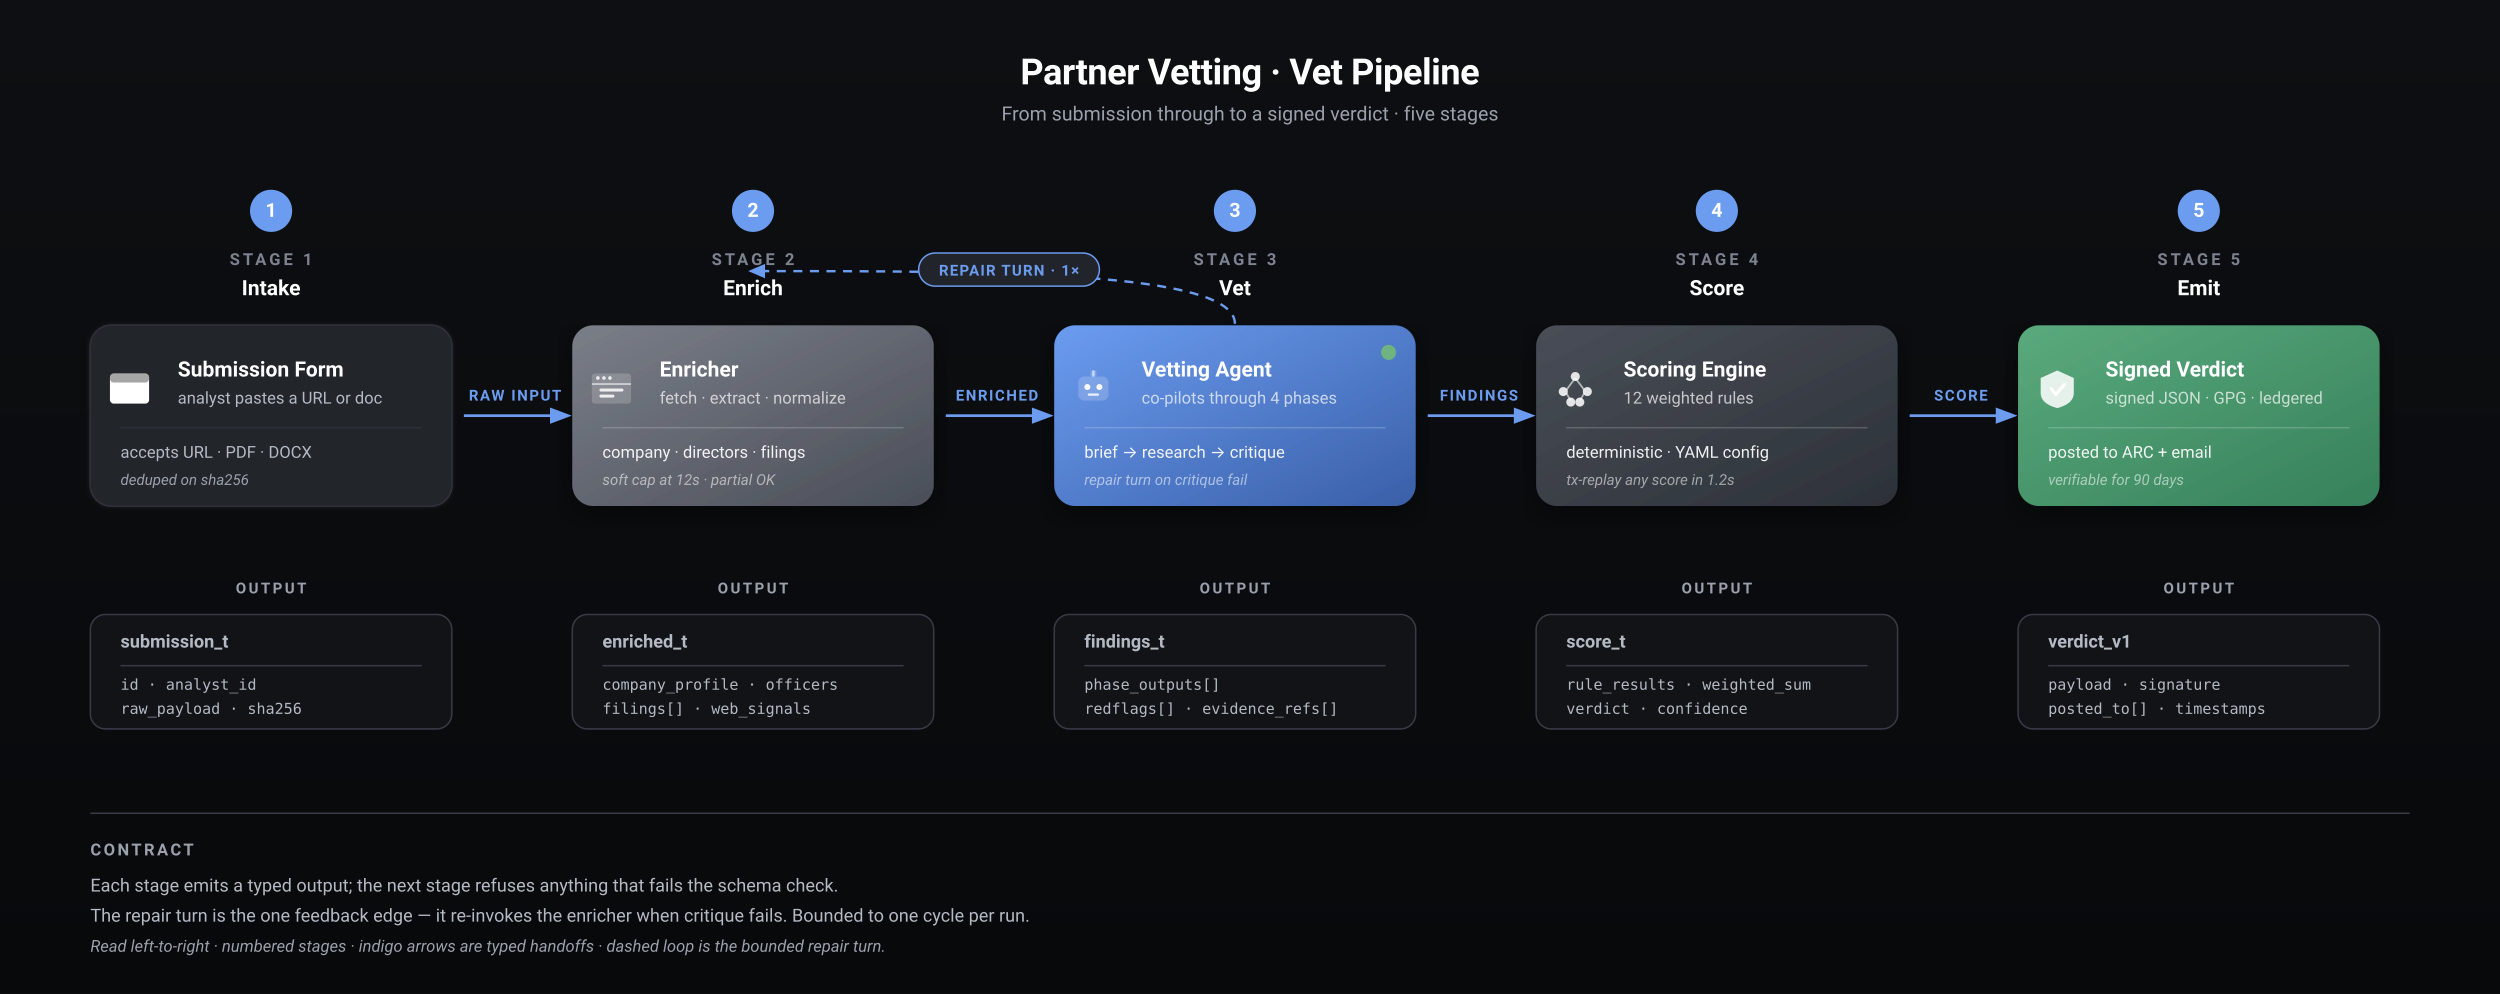
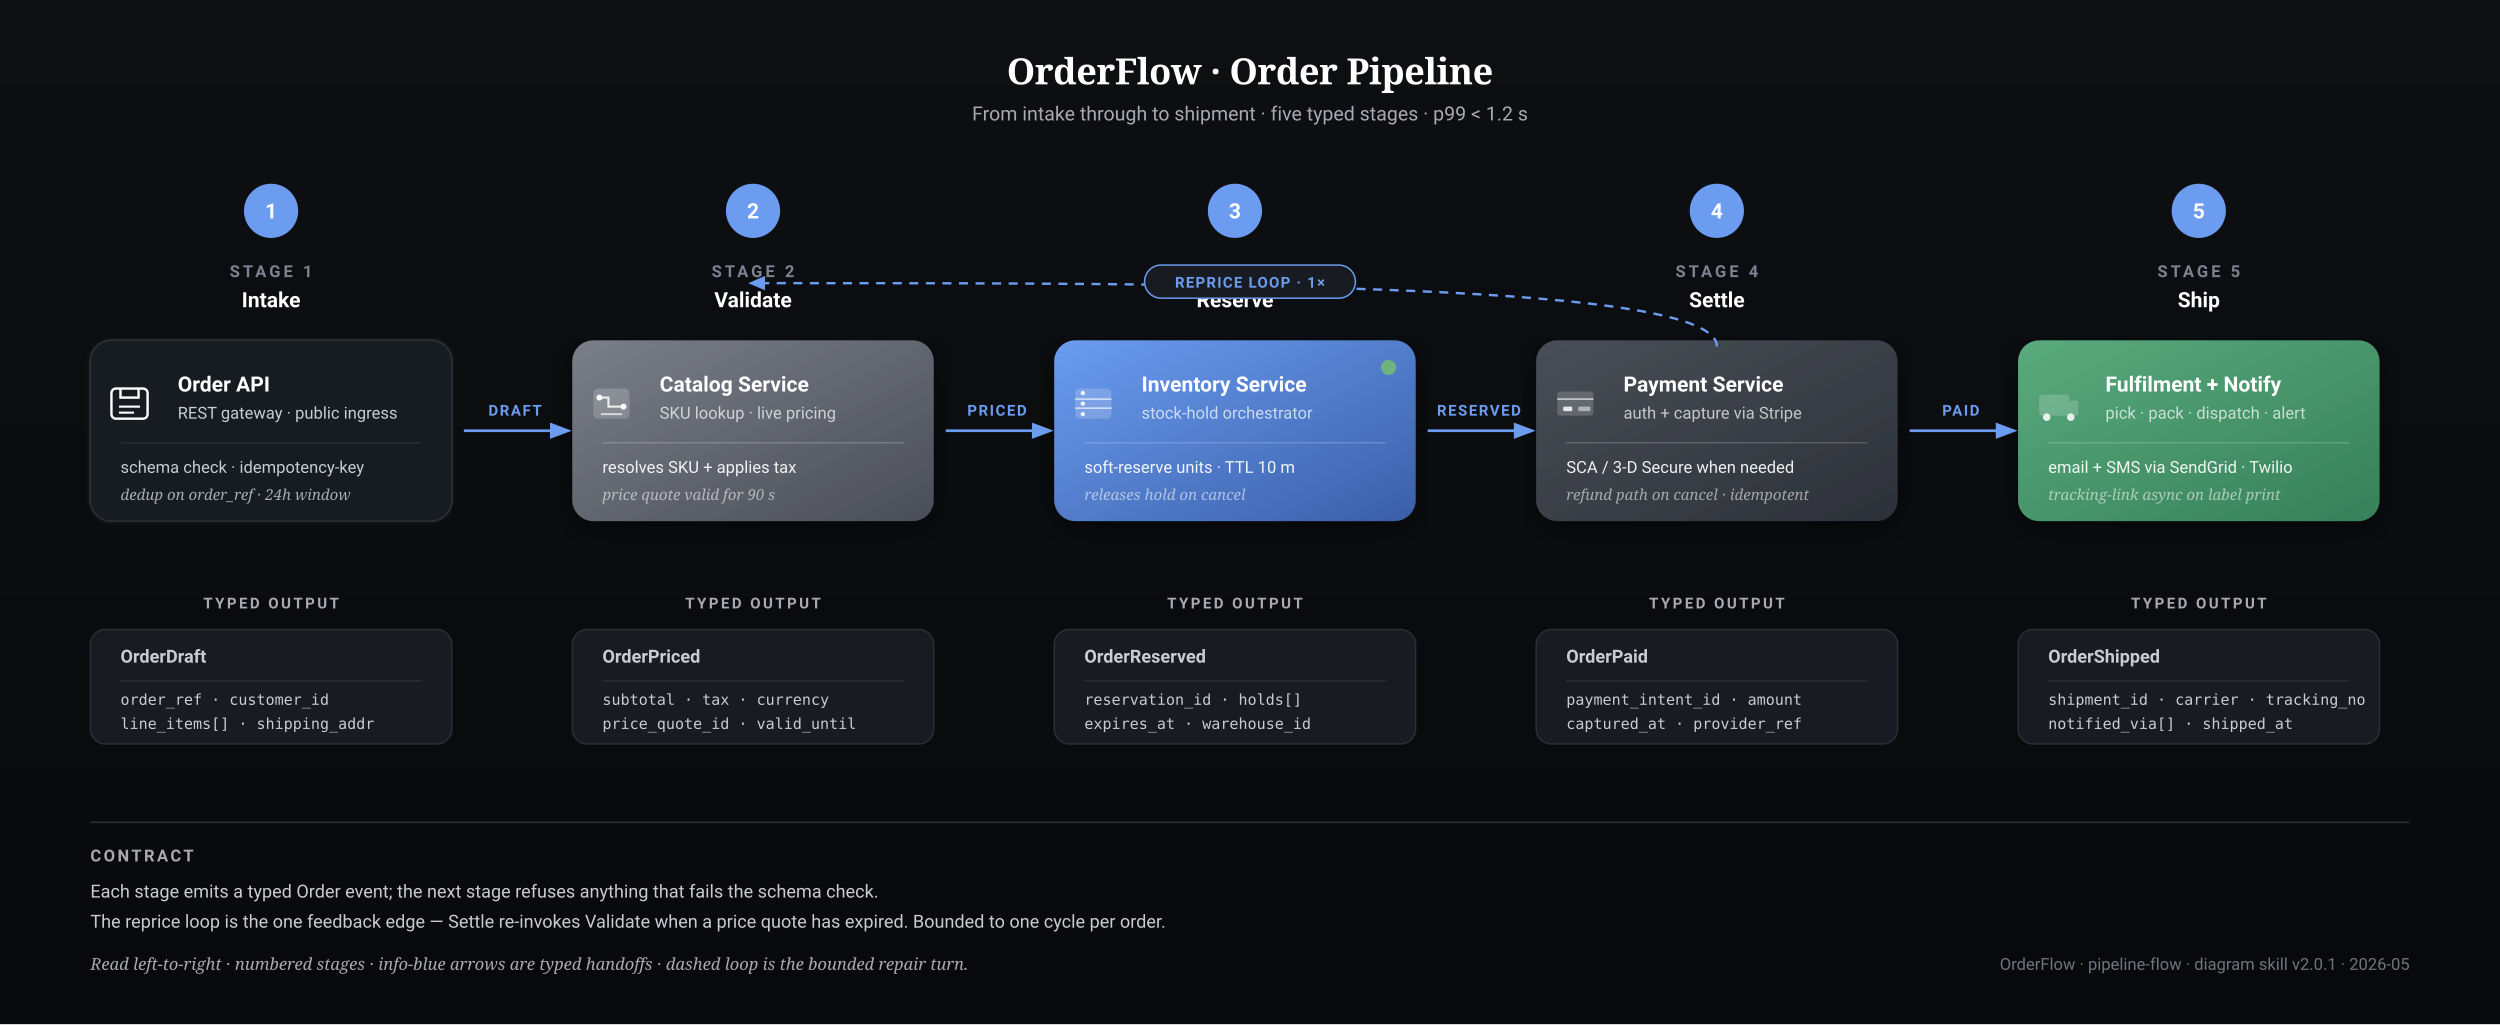
- <svg xmlns="http://www.w3.org/2000/svg" viewBox="0 0 1660 660" font-family="Roboto Flex, Roboto, system-ui, -apple-system, sans-serif">
+ <svg xmlns="http://www.w3.org/2000/svg" viewBox="0 0 1660 680" font-family="Roboto Flex, Roboto, system-ui, -apple-system, sans-serif">
  <defs>
    <filter id="cardShadow" x="-4%" y="-4%" width="108%" height="116%">
      <feDropShadow dx="0" dy="0" stdDeviation="1.5" flood-color="#ffffff" flood-opacity="0.08" />
    </filter>
    <filter id="cardShadowDark" x="-4%" y="-4%" width="108%" height="116%">
      <feDropShadow dx="0" dy="4" stdDeviation="12" flood-color="#000000" flood-opacity="0.55" />
    </filter>
    <linearGradient id="bgGrad" x1="0" y1="0" x2="0" y2="1">
      <stop offset="0%" stop-color="#0d0f12" />
      <stop offset="100%" stop-color="#08090b" />
    </linearGradient>
    <linearGradient id="surfacePrimary" x1="0" y1="0" x2="1" y2="1">
      <stop offset="0%" stop-color="#6b9cf0" />
      <stop offset="100%" stop-color="#3a5fa8" />
    </linearGradient>
    <linearGradient id="surfaceNeutral" x1="0" y1="0" x2="1" y2="1">
      <stop offset="0%" stop-color="#494e57" />
      <stop offset="100%" stop-color="#2c3138" />
    </linearGradient>
    <linearGradient id="surfaceSlate" x1="0" y1="0" x2="1" y2="1">
      <stop offset="0%" stop-color="#7a7e88" />
      <stop offset="100%" stop-color="#4a4e58" />
    </linearGradient>
    <linearGradient id="surfaceSecure" x1="0" y1="0" x2="1" y2="1">
      <stop offset="0%" stop-color="#5aaa7d" />
      <stop offset="100%" stop-color="#36805a" />
    </linearGradient>
    <marker id="arrowAccent" markerWidth="8" markerHeight="8" refX="6" refY="3" orient="auto">
      <path d="M0,0 L0,6 L8,3 z" fill="#6b9cf0" />
    </marker>
    <marker id="arrowAccentSm" markerWidth="7" markerHeight="7" refX="5" refY="3" orient="auto">
      <path d="M0,0 L0,6 L7,3 z" fill="#6b9cf0" />
    </marker>
    <marker id="arrowGrey" markerWidth="8" markerHeight="8" refX="6" refY="3" orient="auto">
      <path d="M0,0 L0,6 L8,3 z" fill="#7d8290" />
    </marker>
-     <path id="flowPath" d="M 304 256 L 1576 256" fill="none" />
  </defs>
-   <rect width="1660" height="660" fill="url(#bgGrad)" />
-   <text x="830" y="56" text-anchor="middle" font-size="24" font-weight="600" fill="#ffffff" letter-spacing="-0.3">Partner Vetting · Vet Pipeline</text>
-   <text x="830" y="80" text-anchor="middle" font-size="13" fill="#9aa0ac">From submission through to a signed verdict · five stages</text>
+   <rect width="1660" height="680" fill="url(#bgGrad)" />
+   <text x="830" y="56" text-anchor="middle" font-size="24" font-weight="600" fill="#ffffff" letter-spacing="-0.3" font-family="'Roboto Serif', ui-serif, Georgia, serif">OrderFlow · Order Pipeline</text>
+   <text x="830" y="80" text-anchor="middle" font-size="13" fill="#a8aab0">From intake through to shipment · five typed stages · p99 &lt; 1.2 s</text>
  <g transform="translate(180, 140)">
-     <circle r="14" fill="#6b9cf0" />
-     <text y="4" text-anchor="middle" font-size="13" font-weight="700" fill="white">1</text>
-     <text x="0" y="36" text-anchor="middle" font-size="11" font-weight="600" fill="#7d8290" letter-spacing="2">STAGE 1</text>
-     <text x="0" y="56" text-anchor="middle" font-size="14" font-weight="600" fill="#ffffff">Intake</text>
+     <circle r="18" fill="#6b9cf0" />
+     <text y="5" text-anchor="middle" font-size="14" font-weight="700" fill="white">1</text>
+     <text x="0" y="44" text-anchor="middle" font-size="11" font-weight="600" fill="#7d8290" letter-spacing="2">STAGE 1</text>
+     <text x="0" y="64" text-anchor="middle" font-size="14" font-weight="600" fill="#ffffff">Intake</text>
  </g>
  <g transform="translate(500, 140)">
-     <circle r="14" fill="#6b9cf0" />
-     <text y="4" text-anchor="middle" font-size="13" font-weight="700" fill="white">2</text>
-     <text x="0" y="36" text-anchor="middle" font-size="11" font-weight="600" fill="#7d8290" letter-spacing="2">STAGE 2</text>
-     <text x="0" y="56" text-anchor="middle" font-size="14" font-weight="600" fill="#ffffff">Enrich</text>
+     <circle r="18" fill="#6b9cf0" />
+     <text y="5" text-anchor="middle" font-size="14" font-weight="700" fill="white">2</text>
+     <text x="0" y="44" text-anchor="middle" font-size="11" font-weight="600" fill="#7d8290" letter-spacing="2">STAGE 2</text>
+     <text x="0" y="64" text-anchor="middle" font-size="14" font-weight="600" fill="#ffffff">Validate</text>
  </g>
  <g transform="translate(820, 140)">
-     <circle r="14" fill="#6b9cf0" />
-     <text y="4" text-anchor="middle" font-size="13" font-weight="700" fill="white">3</text>
-     <text x="0" y="36" text-anchor="middle" font-size="11" font-weight="600" fill="#7d8290" letter-spacing="2">STAGE 3</text>
-     <text x="0" y="56" text-anchor="middle" font-size="14" font-weight="600" fill="#ffffff">Vet</text>
+     <circle r="18" fill="#6b9cf0" />
+     <text y="5" text-anchor="middle" font-size="14" font-weight="700" fill="white">3</text>
+     <text x="0" y="44" text-anchor="middle" font-size="11" font-weight="600" fill="#7d8290" letter-spacing="2">STAGE 3</text>
+     <text x="0" y="64" text-anchor="middle" font-size="14" font-weight="600" fill="#ffffff">Reserve</text>
  </g>
  <g transform="translate(1140, 140)">
-     <circle r="14" fill="#6b9cf0" />
-     <text y="4" text-anchor="middle" font-size="13" font-weight="700" fill="white">4</text>
-     <text x="0" y="36" text-anchor="middle" font-size="11" font-weight="600" fill="#7d8290" letter-spacing="2">STAGE 4</text>
-     <text x="0" y="56" text-anchor="middle" font-size="14" font-weight="600" fill="#ffffff">Score</text>
+     <circle r="18" fill="#6b9cf0" />
+     <text y="5" text-anchor="middle" font-size="14" font-weight="700" fill="white">4</text>
+     <text x="0" y="44" text-anchor="middle" font-size="11" font-weight="600" fill="#7d8290" letter-spacing="2">STAGE 4</text>
+     <text x="0" y="64" text-anchor="middle" font-size="14" font-weight="600" fill="#ffffff">Settle</text>
  </g>
  <g transform="translate(1460, 140)">
-     <circle r="14" fill="#6b9cf0" />
-     <text y="4" text-anchor="middle" font-size="13" font-weight="700" fill="white">5</text>
-     <text x="0" y="36" text-anchor="middle" font-size="11" font-weight="600" fill="#7d8290" letter-spacing="2">STAGE 5</text>
-     <text x="0" y="56" text-anchor="middle" font-size="14" font-weight="600" fill="#ffffff">Emit</text>
+     <circle r="18" fill="#6b9cf0" />
+     <text y="5" text-anchor="middle" font-size="14" font-weight="700" fill="white">5</text>
+     <text x="0" y="44" text-anchor="middle" font-size="11" font-weight="600" fill="#7d8290" letter-spacing="2">STAGE 5</text>
+     <text x="0" y="64" text-anchor="middle" font-size="14" font-weight="600" fill="#ffffff">Ship</text>
  </g>
-   <rect x="60" y="216" width="240" height="120" rx="14" fill="#21252b" stroke="#2e2e3a" filter="url(#cardShadow)" />
-   <g transform="translate(86, 258)">
-     <rect x="-13" y="-10" width="26" height="20" rx="2.5" fill="#ffffff" />
-     <rect x="-13" y="-10" width="26" height="6" rx="2.5" fill="rgba(0,0,0,0.35)" />
-     <rect x="-9" y="-1" width="20" height="2" rx="1" fill="rgba(255,255,255,0.45)" />
-     <rect x="-9" y="3" width="14" height="2" rx="1" fill="rgba(255,255,255,0.45)" />
+   <rect x="60" y="226" width="240" height="120" rx="14" fill="#181b21" stroke="#2a2e36" filter="url(#cardShadow)" />
+   <g transform="translate(86, 268)">
+     <rect x="-12" y="-10" width="24" height="20" rx="3" fill="none" stroke="#ffffff" stroke-width="1.6" />
+     <path d="M-6,-10 L-6,-4 L6,-4 L6,-10" fill="none" stroke="#ffffff" stroke-width="1.6" />
+     <line x1="-7" y1="2" x2="7" y2="2" stroke="#ffffff" stroke-width="1.4" />
+     <line x1="-7" y1="6" x2="3" y2="6" stroke="#ffffff" stroke-width="1.4" />
  </g>
-   <text x="118" y="250" font-size="14" font-weight="600" fill="#ffffff">Submission Form</text>
-   <text x="118" y="268" font-size="11" fill="#b4bac4">analyst pastes a URL or doc</text>
-   <line x1="80" y1="284" x2="280" y2="284" stroke="#2e2e3a" />
-   <text x="80" y="304" font-size="11" fill="#b4bac4">accepts URL · PDF · DOCX</text>
-   <text x="80" y="322" font-size="10" font-style="italic" fill="#9aa0ac">deduped on sha256</text>
-   <rect x="380" y="216" width="240" height="120" rx="14" fill="url(#surfaceSlate)" filter="url(#cardShadowDark)" />
-   <g transform="translate(406, 258)">
-     <rect x="-13" y="-10" width="26" height="20" rx="2" fill="rgba(255,255,255,0.18)" />
-     <line x1="-13" y1="-3" x2="13" y2="-3" stroke="rgba(255,255,255,0.7)" stroke-width="1" />
-     <circle cx="-9" cy="-7" r="1.2" fill="rgba(255,255,255,0.85)" />
-     <circle cx="-5" cy="-7" r="1.2" fill="rgba(255,255,255,0.85)" />
-     <circle cx="-1" cy="-7" r="1.2" fill="rgba(255,255,255,0.85)" />
-     <rect x="-8" y="0" width="16" height="2" rx="1" fill="rgba(255,255,255,0.85)" />
-     <rect x="-8" y="4" width="10" height="2" rx="1" fill="rgba(255,255,255,0.85)" />
+   <text x="118" y="260" font-size="14" font-weight="600" fill="#ffffff">Order API</text>
+   <text x="118" y="278" font-size="11" fill="#c9ccd2">REST gateway · public ingress</text>
+   <line x1="80" y1="294" x2="280" y2="294" stroke="#2a2e36" />
+   <text x="80" y="314" font-size="11" fill="#c9ccd2">schema check · idempotency-key</text>
+   <text x="80" y="332" font-size="10" font-style="italic" fill="#a8aab0" font-family="'Roboto Serif', ui-serif, Georgia, serif">dedup on order_ref · 24h window</text>
+   <rect x="380" y="226" width="240" height="120" rx="14" fill="url(#surfaceSlate)" filter="url(#cardShadowDark)" />
+   <g transform="translate(406, 268)">
+     <rect x="-12" y="-10" width="24" height="20" rx="3" fill="rgba(255,255,255,0.18)" />
+     <path d="M-8,-4 L-2,-4 L-2,2 L8,2" fill="none" stroke="rgba(255,255,255,0.85)" stroke-width="1.4" />
+     <circle cx="-8" cy="-4" r="2" fill="rgba(255,255,255,0.95)" />
+     <circle cx="8" cy="2" r="2" fill="rgba(255,255,255,0.95)" />
+     <path d="M-7,7 L7,7" stroke="rgba(255,255,255,0.7)" stroke-width="1.2" />
  </g>
-   <text x="438" y="250" font-size="14" font-weight="600" fill="white">Enricher</text>
-   <text x="438" y="268" font-size="11" fill="rgba(255,255,255,0.7)">fetch · extract · normalize</text>
-   <line x1="400" y1="284" x2="600" y2="284" stroke="rgba(255,255,255,0.18)" />
-   <text x="400" y="304" font-size="11" fill="rgba(255,255,255,0.92)">company · directors · filings</text>
-   <text x="400" y="322" font-size="10" font-style="italic" fill="rgba(255,255,255,0.55)">soft cap at 12s · partial OK</text>
-   <rect x="700" y="216" width="240" height="120" rx="14" fill="url(#surfacePrimary)" filter="url(#cardShadowDark)" />
-   <g transform="translate(726, 258)">
-     <rect x="-10" y="-8" width="20" height="16" rx="4" fill="rgba(255,255,255,0.18)" />
-     <rect x="-2" y="-12" width="4" height="4" rx="1" fill="rgba(255,255,255,0.18)" />
-     <line x1="0" y1="-12" x2="0" y2="-8" stroke="rgba(255,255,255,0.6)" stroke-width="1.5" />
-     <circle cx="-4" cy="-1" r="2" fill="rgba(255,255,255,0.95)" />
-     <circle cx="4" cy="-1" r="2" fill="rgba(255,255,255,0.95)" />
-     <path d="M-3,4 L3,4" stroke="rgba(255,255,255,0.85)" stroke-width="1.5" stroke-linecap="round" />
+   <text x="438" y="260" font-size="14" font-weight="600" fill="white">Catalog Service</text>
+   <text x="438" y="278" font-size="11" fill="rgba(255,255,255,0.7)">SKU lookup · live pricing</text>
+   <line x1="400" y1="294" x2="600" y2="294" stroke="rgba(255,255,255,0.18)" />
+   <text x="400" y="314" font-size="11" fill="rgba(255,255,255,0.92)">resolves SKU + applies tax</text>
+   <text x="400" y="332" font-size="10" font-style="italic" fill="rgba(255,255,255,0.55)" font-family="'Roboto Serif', ui-serif, Georgia, serif">price quote valid for 90 s</text>
+   <rect x="700" y="226" width="240" height="120" rx="14" fill="url(#surfacePrimary)" filter="url(#cardShadowDark)" />
+   <g transform="translate(726, 268)">
+     <rect x="-12" y="-10" width="24" height="20" rx="3" fill="rgba(255,255,255,0.18)" />
+     <line x1="-12" y1="-3" x2="12" y2="-3" stroke="rgba(255,255,255,0.7)" stroke-width="1" />
+     <line x1="-12" y1="3" x2="12" y2="3" stroke="rgba(255,255,255,0.7)" stroke-width="1" />
+     <circle cx="-7" cy="-7" r="1.4" fill="rgba(255,255,255,0.95)" />
+     <circle cx="-7" cy="0" r="1.4" fill="rgba(255,255,255,0.95)" />
+     <circle cx="-7" cy="7" r="1.4" fill="rgba(255,255,255,0.95)" />
  </g>
-   <text x="758" y="250" font-size="14" font-weight="600" fill="white">Vetting Agent</text>
-   <text x="758" y="268" font-size="11" fill="rgba(255,255,255,0.7)">co-pilots through 4 phases</text>
-   <line x1="720" y1="284" x2="920" y2="284" stroke="rgba(255,255,255,0.18)" />
-   <text x="720" y="304" font-size="11" fill="rgba(255,255,255,0.92)">brief → research → critique</text>
-   <text x="720" y="322" font-size="10" font-style="italic" fill="rgba(255,255,255,0.55)">repair turn on critique fail</text>
-   <circle cx="922" cy="234" r="5" fill="#6fb380" class="anim-pulse" />
-   <rect x="1020" y="216" width="240" height="120" rx="14" fill="url(#surfaceNeutral)" filter="url(#cardShadowDark)" />
-   <g transform="translate(1046, 258)">
-     <circle cx="0" cy="-8" r="3" fill="rgba(255,255,255,0.85)" />
-     <circle cx="-8" cy="2" r="3" fill="rgba(255,255,255,0.85)" />
-     <circle cx="8" cy="2" r="3" fill="rgba(255,255,255,0.85)" />
-     <circle cx="-3" cy="9" r="3" fill="rgba(255,255,255,0.85)" />
-     <circle cx="3" cy="9" r="3" fill="rgba(255,255,255,0.85)" />
-     <line x1="0" y1="-7" x2="-6" y2="1" stroke="rgba(255,255,255,0.6)" stroke-width="1.2" />
-     <line x1="0" y1="-7" x2="6" y2="1" stroke="rgba(255,255,255,0.6)" stroke-width="1.2" />
-     <line x1="-6" y1="3" x2="-3" y2="8" stroke="rgba(255,255,255,0.6)" stroke-width="1.2" />
-     <line x1="6" y1="3" x2="3" y2="8" stroke="rgba(255,255,255,0.6)" stroke-width="1.2" />
+   <text x="758" y="260" font-size="14" font-weight="600" fill="white">Inventory Service</text>
+   <text x="758" y="278" font-size="11" fill="rgba(255,255,255,0.7)">stock-hold orchestrator</text>
+   <line x1="720" y1="294" x2="920" y2="294" stroke="rgba(255,255,255,0.18)" />
+   <text x="720" y="314" font-size="11" fill="rgba(255,255,255,0.92)">soft-reserve units · TTL 10 m</text>
+   <text x="720" y="332" font-size="10" font-style="italic" fill="rgba(255,255,255,0.55)" font-family="'Roboto Serif', ui-serif, Georgia, serif">releases hold on cancel</text>
+   <circle cx="922" cy="244" r="5" fill="#6fb380" />
+   <rect x="1020" y="226" width="240" height="120" rx="14" fill="url(#surfaceNeutral)" filter="url(#cardShadowDark)" />
+   <g transform="translate(1046, 268)">
+     <rect x="-12" y="-8" width="24" height="16" rx="2" fill="rgba(255,255,255,0.18)" />
+     <line x1="-12" y1="-3" x2="12" y2="-3" stroke="rgba(255,255,255,0.7)" stroke-width="1" />
+     <rect x="-8" y="2" width="6" height="3" rx="0.6" fill="rgba(255,255,255,0.85)" />
+     <rect x="2" y="2" width="8" height="3" rx="0.6" fill="rgba(255,255,255,0.5)" />
  </g>
-   <text x="1078" y="250" font-size="14" font-weight="600" fill="white">Scoring Engine</text>
-   <text x="1078" y="268" font-size="11" fill="rgba(255,255,255,0.7)">12 weighted rules</text>
-   <line x1="1040" y1="284" x2="1240" y2="284" stroke="rgba(255,255,255,0.18)" />
-   <text x="1040" y="304" font-size="11" fill="rgba(255,255,255,0.92)">deterministic · YAML config</text>
-   <text x="1040" y="322" font-size="10" font-style="italic" fill="rgba(255,255,255,0.55)">tx-replay any score in 1.2s</text>
-   <rect x="1340" y="216" width="240" height="120" rx="14" fill="url(#surfaceSecure)" filter="url(#cardShadowDark)" />
-   <g transform="translate(1366, 258)">
-     <path d="M0,-12 L11,-7 L11,3 Q11,10 0,13 Q-11,10 -11,3 L-11,-7 Z" fill="rgba(255,255,255,0.85)" />
-     <path d="M-4,0 L-1,4 L5,-3" stroke="#ffffff" stroke-width="2" stroke-linecap="round" stroke-linejoin="round" fill="none" />
+   <text x="1078" y="260" font-size="14" font-weight="600" fill="white">Payment Service</text>
+   <text x="1078" y="278" font-size="11" fill="rgba(255,255,255,0.7)">auth + capture via Stripe</text>
+   <line x1="1040" y1="294" x2="1240" y2="294" stroke="rgba(255,255,255,0.18)" />
+   <text x="1040" y="314" font-size="11" fill="rgba(255,255,255,0.92)">SCA / 3-D Secure when needed</text>
+   <text x="1040" y="332" font-size="10" font-style="italic" fill="rgba(255,255,255,0.55)" font-family="'Roboto Serif', ui-serif, Georgia, serif">refund path on cancel · idempotent</text>
+   <rect x="1340" y="226" width="240" height="120" rx="14" fill="url(#surfaceSecure)" filter="url(#cardShadowDark)" />
+   <g transform="translate(1366, 268)">
+     <rect x="-12" y="-6" width="20" height="14" rx="2" fill="rgba(255,255,255,0.18)" />
+     <rect x="8" y="-2" width="6" height="10" rx="1.5" fill="rgba(255,255,255,0.18)" />
+     <circle cx="-7" cy="9" r="2.5" fill="rgba(255,255,255,0.85)" />
+     <circle cx="9" cy="9" r="2.5" fill="rgba(255,255,255,0.85)" />
  </g>
-   <text x="1398" y="250" font-size="14" font-weight="600" fill="white">Signed Verdict</text>
-   <text x="1398" y="268" font-size="11" fill="rgba(255,255,255,0.7)">signed JSON · GPG · ledgered</text>
-   <line x1="1360" y1="284" x2="1560" y2="284" stroke="rgba(255,255,255,0.18)" />
-   <text x="1360" y="304" font-size="11" fill="rgba(255,255,255,0.92)">posted to ARC + email</text>
-   <text x="1360" y="322" font-size="10" font-style="italic" fill="rgba(255,255,255,0.55)">verifiable for 90 days</text>
-   <path d="M 308 276 L 376 276" stroke="#6b9cf0" stroke-width="1.8" fill="none" marker-end="url(#arrowAccent)" />
-   <text x="342" y="266" text-anchor="middle" font-size="10" font-weight="600" fill="#6b9cf0" letter-spacing="1">RAW INPUT</text>
-   <path d="M 628 276 L 696 276" stroke="#6b9cf0" stroke-width="1.8" fill="none" marker-end="url(#arrowAccent)" />
-   <text x="662" y="266" text-anchor="middle" font-size="10" font-weight="600" fill="#6b9cf0" letter-spacing="1">ENRICHED</text>
-   <path d="M 948 276 L 1016 276" stroke="#6b9cf0" stroke-width="1.8" fill="none" marker-end="url(#arrowAccent)" />
-   <text x="982" y="266" text-anchor="middle" font-size="10" font-weight="600" fill="#6b9cf0" letter-spacing="1">FINDINGS</text>
-   <path d="M 1268 276 L 1336 276" stroke="#6b9cf0" stroke-width="1.8" fill="none" marker-end="url(#arrowAccent)" />
-   <text x="1302" y="266" text-anchor="middle" font-size="10" font-weight="600" fill="#6b9cf0" letter-spacing="1">SCORE</text>
-   <text x="180" y="394" text-anchor="middle" font-size="10" font-weight="600" fill="#9aa0ac" letter-spacing="1.6">OUTPUT</text>
-   <rect x="60" y="408" width="240" height="76" rx="10" fill="#111317" stroke="#3a3a47" />
-   <text x="80" y="430" font-size="12" font-weight="600" fill="#b4bac4">submission_t</text>
-   <line x1="80" y1="442" x2="280" y2="442" stroke="#3a3a47" />
-   <text x="80" y="458" font-size="10" font-family="monospace" fill="#b4bac4">id · analyst_id</text>
-   <text x="80" y="474" font-size="10" font-family="monospace" fill="#b4bac4">raw_payload · sha256</text>
-   <text x="500" y="394" text-anchor="middle" font-size="10" font-weight="600" fill="#9aa0ac" letter-spacing="1.6">OUTPUT</text>
-   <rect x="380" y="408" width="240" height="76" rx="10" fill="#111317" stroke="#3a3a47" />
-   <text x="400" y="430" font-size="12" font-weight="600" fill="#b4bac4">enriched_t</text>
-   <line x1="400" y1="442" x2="600" y2="442" stroke="#3a3a47" />
-   <text x="400" y="458" font-size="10" font-family="monospace" fill="#b4bac4">company_profile · officers</text>
-   <text x="400" y="474" font-size="10" font-family="monospace" fill="#b4bac4">filings[] · web_signals</text>
-   <text x="820" y="394" text-anchor="middle" font-size="10" font-weight="600" fill="#9aa0ac" letter-spacing="1.6">OUTPUT</text>
-   <rect x="700" y="408" width="240" height="76" rx="10" fill="#111317" stroke="#3a3a47" />
-   <text x="720" y="430" font-size="12" font-weight="600" fill="#b4bac4">findings_t</text>
-   <line x1="720" y1="442" x2="920" y2="442" stroke="#3a3a47" />
-   <text x="720" y="458" font-size="10" font-family="monospace" fill="#b4bac4">phase_outputs[]</text>
-   <text x="720" y="474" font-size="10" font-family="monospace" fill="#b4bac4">redflags[] · evidence_refs[]</text>
-   <text x="1140" y="394" text-anchor="middle" font-size="10" font-weight="600" fill="#9aa0ac" letter-spacing="1.6">OUTPUT</text>
-   <rect x="1020" y="408" width="240" height="76" rx="10" fill="#111317" stroke="#3a3a47" />
-   <text x="1040" y="430" font-size="12" font-weight="600" fill="#b4bac4">score_t</text>
-   <line x1="1040" y1="442" x2="1240" y2="442" stroke="#3a3a47" />
-   <text x="1040" y="458" font-size="10" font-family="monospace" fill="#b4bac4">rule_results · weighted_sum</text>
-   <text x="1040" y="474" font-size="10" font-family="monospace" fill="#b4bac4">verdict · confidence</text>
-   <text x="1460" y="394" text-anchor="middle" font-size="10" font-weight="600" fill="#9aa0ac" letter-spacing="1.6">OUTPUT</text>
-   <rect x="1340" y="408" width="240" height="76" rx="10" fill="#111317" stroke="#3a3a47" />
-   <text x="1360" y="430" font-size="12" font-weight="600" fill="#b4bac4">verdict_v1</text>
-   <line x1="1360" y1="442" x2="1560" y2="442" stroke="#3a3a47" />
-   <text x="1360" y="458" font-size="10" font-family="monospace" fill="#b4bac4">payload · signature</text>
-   <text x="1360" y="474" font-size="10" font-family="monospace" fill="#b4bac4">posted_to[] · timestamps</text>
-   <path d="M 820 215 C 820 180 660 180 500 180" stroke="#6b9cf0" stroke-width="1.6" stroke-dasharray="6,5" fill="none" marker-end="url(#arrowAccentSm)" />
-   <g transform="translate(610, 168)">
-     <rect width="120" height="22" rx="11" fill="#21252b" stroke="#6b9cf0" />
-     <text x="60" y="15" text-anchor="middle" font-size="10" font-weight="600" fill="#6b9cf0" letter-spacing="0.8">REPAIR TURN · 1×</text>
+   <text x="1398" y="260" font-size="14" font-weight="600" fill="white">Fulfilment + Notify</text>
+   <text x="1398" y="278" font-size="11" fill="rgba(255,255,255,0.7)">pick · pack · dispatch · alert</text>
+   <line x1="1360" y1="294" x2="1560" y2="294" stroke="rgba(255,255,255,0.18)" />
+   <text x="1360" y="314" font-size="11" fill="rgba(255,255,255,0.92)">email + SMS via SendGrid · Twilio</text>
+   <text x="1360" y="332" font-size="10" font-style="italic" fill="rgba(255,255,255,0.55)" font-family="'Roboto Serif', ui-serif, Georgia, serif">tracking-link async on label print</text>
+   <path d="M 308 286 L 376 286" stroke="#6b9cf0" stroke-width="1.8" fill="none" marker-end="url(#arrowAccent)" />
+   <text x="342" y="276" text-anchor="middle" font-size="10" font-weight="600" fill="#6b9cf0" letter-spacing="1">DRAFT</text>
+   <path d="M 628 286 L 696 286" stroke="#6b9cf0" stroke-width="1.8" fill="none" marker-end="url(#arrowAccent)" />
+   <text x="662" y="276" text-anchor="middle" font-size="10" font-weight="600" fill="#6b9cf0" letter-spacing="1">PRICED</text>
+   <path d="M 948 286 L 1016 286" stroke="#6b9cf0" stroke-width="1.8" fill="none" marker-end="url(#arrowAccent)" />
+   <text x="982" y="276" text-anchor="middle" font-size="10" font-weight="600" fill="#6b9cf0" letter-spacing="1">RESERVED</text>
+   <path d="M 1268 286 L 1336 286" stroke="#6b9cf0" stroke-width="1.8" fill="none" marker-end="url(#arrowAccent)" />
+   <text x="1302" y="276" text-anchor="middle" font-size="10" font-weight="600" fill="#6b9cf0" letter-spacing="1">PAID</text>
+   <text x="180" y="404" text-anchor="middle" font-size="10" font-weight="600" fill="#a8aab0" letter-spacing="1.6">TYPED OUTPUT</text>
+   <rect x="60" y="418" width="240" height="76" rx="10" fill="#181b21" stroke="#2a2e36" />
+   <text x="80" y="440" font-size="12" font-weight="600" fill="#c9ccd2">OrderDraft</text>
+   <line x1="80" y1="452" x2="280" y2="452" stroke="#2a2e36" />
+   <text x="80" y="468" font-size="10" font-family="monospace" fill="#c9ccd2">order_ref · customer_id</text>
+   <text x="80" y="484" font-size="10" font-family="monospace" fill="#c9ccd2">line_items[] · shipping_addr</text>
+   <text x="500" y="404" text-anchor="middle" font-size="10" font-weight="600" fill="#a8aab0" letter-spacing="1.6">TYPED OUTPUT</text>
+   <rect x="380" y="418" width="240" height="76" rx="10" fill="#181b21" stroke="#2a2e36" />
+   <text x="400" y="440" font-size="12" font-weight="600" fill="#c9ccd2">OrderPriced</text>
+   <line x1="400" y1="452" x2="600" y2="452" stroke="#2a2e36" />
+   <text x="400" y="468" font-size="10" font-family="monospace" fill="#c9ccd2">subtotal · tax · currency</text>
+   <text x="400" y="484" font-size="10" font-family="monospace" fill="#c9ccd2">price_quote_id · valid_until</text>
+   <text x="820" y="404" text-anchor="middle" font-size="10" font-weight="600" fill="#a8aab0" letter-spacing="1.6">TYPED OUTPUT</text>
+   <rect x="700" y="418" width="240" height="76" rx="10" fill="#181b21" stroke="#2a2e36" />
+   <text x="720" y="440" font-size="12" font-weight="600" fill="#c9ccd2">OrderReserved</text>
+   <line x1="720" y1="452" x2="920" y2="452" stroke="#2a2e36" />
+   <text x="720" y="468" font-size="10" font-family="monospace" fill="#c9ccd2">reservation_id · holds[]</text>
+   <text x="720" y="484" font-size="10" font-family="monospace" fill="#c9ccd2">expires_at · warehouse_id</text>
+   <text x="1140" y="404" text-anchor="middle" font-size="10" font-weight="600" fill="#a8aab0" letter-spacing="1.6">TYPED OUTPUT</text>
+   <rect x="1020" y="418" width="240" height="76" rx="10" fill="#181b21" stroke="#2a2e36" />
+   <text x="1040" y="440" font-size="12" font-weight="600" fill="#c9ccd2">OrderPaid</text>
+   <line x1="1040" y1="452" x2="1240" y2="452" stroke="#2a2e36" />
+   <text x="1040" y="468" font-size="10" font-family="monospace" fill="#c9ccd2">payment_intent_id · amount</text>
+   <text x="1040" y="484" font-size="10" font-family="monospace" fill="#c9ccd2">captured_at · provider_ref</text>
+   <text x="1460" y="404" text-anchor="middle" font-size="10" font-weight="600" fill="#a8aab0" letter-spacing="1.6">TYPED OUTPUT</text>
+   <rect x="1340" y="418" width="240" height="76" rx="10" fill="#181b21" stroke="#2a2e36" />
+   <text x="1360" y="440" font-size="12" font-weight="600" fill="#c9ccd2">OrderShipped</text>
+   <line x1="1360" y1="452" x2="1560" y2="452" stroke="#2a2e36" />
+   <text x="1360" y="468" font-size="10" font-family="monospace" fill="#c9ccd2">shipment_id · carrier · tracking_no</text>
+   <text x="1360" y="484" font-size="10" font-family="monospace" fill="#c9ccd2">notified_via[] · shipped_at</text>
+   <path d="M 1140 230 C 1140 188 820 188 500 188" stroke="#6b9cf0" stroke-width="1.6" stroke-dasharray="6,5" fill="none" marker-end="url(#arrowAccentSm)" />
+   <g transform="translate(760, 176)">
+     <rect width="140" height="22" rx="11" fill="#181b21" stroke="#6b9cf0" />
+     <text x="70" y="15" text-anchor="middle" font-size="10" font-weight="600" fill="#6b9cf0" letter-spacing="0.8">REPRICE LOOP · 1×</text>
  </g>
-   <line x1="60" y1="540" x2="1600" y2="540" stroke="#3a3a47" />
-   <text x="60" y="568" font-size="11" fill="#9aa0ac" letter-spacing="1.6" font-weight="600">CONTRACT</text>
-   <text x="60" y="592" font-size="12" fill="#b4bac4">Each stage emits a typed output; the next stage refuses anything that fails the schema check.</text>
-   <text x="60" y="612" font-size="12" fill="#b4bac4">The repair turn is the one feedback edge — it re-invokes the enricher when critique fails. Bounded to one cycle per run.</text>
-   <text x="60" y="632" font-size="11" font-style="italic" fill="#9aa0ac">Read left-to-right · numbered stages · indigo arrows are typed handoffs · dashed loop is the bounded repair turn.</text>
+   <line x1="60" y1="546" x2="1600" y2="546" stroke="#2a2e36" />
+   <text x="60" y="572" font-size="11" font-weight="600" fill="#a8aab0" letter-spacing="1.6">CONTRACT</text>
+   <text x="60" y="596" font-size="12" fill="#c9ccd2">Each stage emits a typed Order event; the next stage refuses anything that fails the schema check.</text>
+   <text x="60" y="616" font-size="12" fill="#c9ccd2">The reprice loop is the one feedback edge — Settle re-invokes Validate when a price quote has expired. Bounded to one cycle per order.</text>
+   <text x="60" y="644" font-size="11" font-style="italic" fill="#a8aab0" font-family="'Roboto Serif', ui-serif, Georgia, serif">Read left-to-right · numbered stages · info-blue arrows are typed handoffs · dashed loop is the bounded repair turn.</text>
+   <text x="1600" y="644" text-anchor="end" font-size="11" fill="#6f7480" font-variant-numeric="tabular-nums">OrderFlow · pipeline-flow · diagram skill v2.0.1 · 2026-05</text>
</svg>
